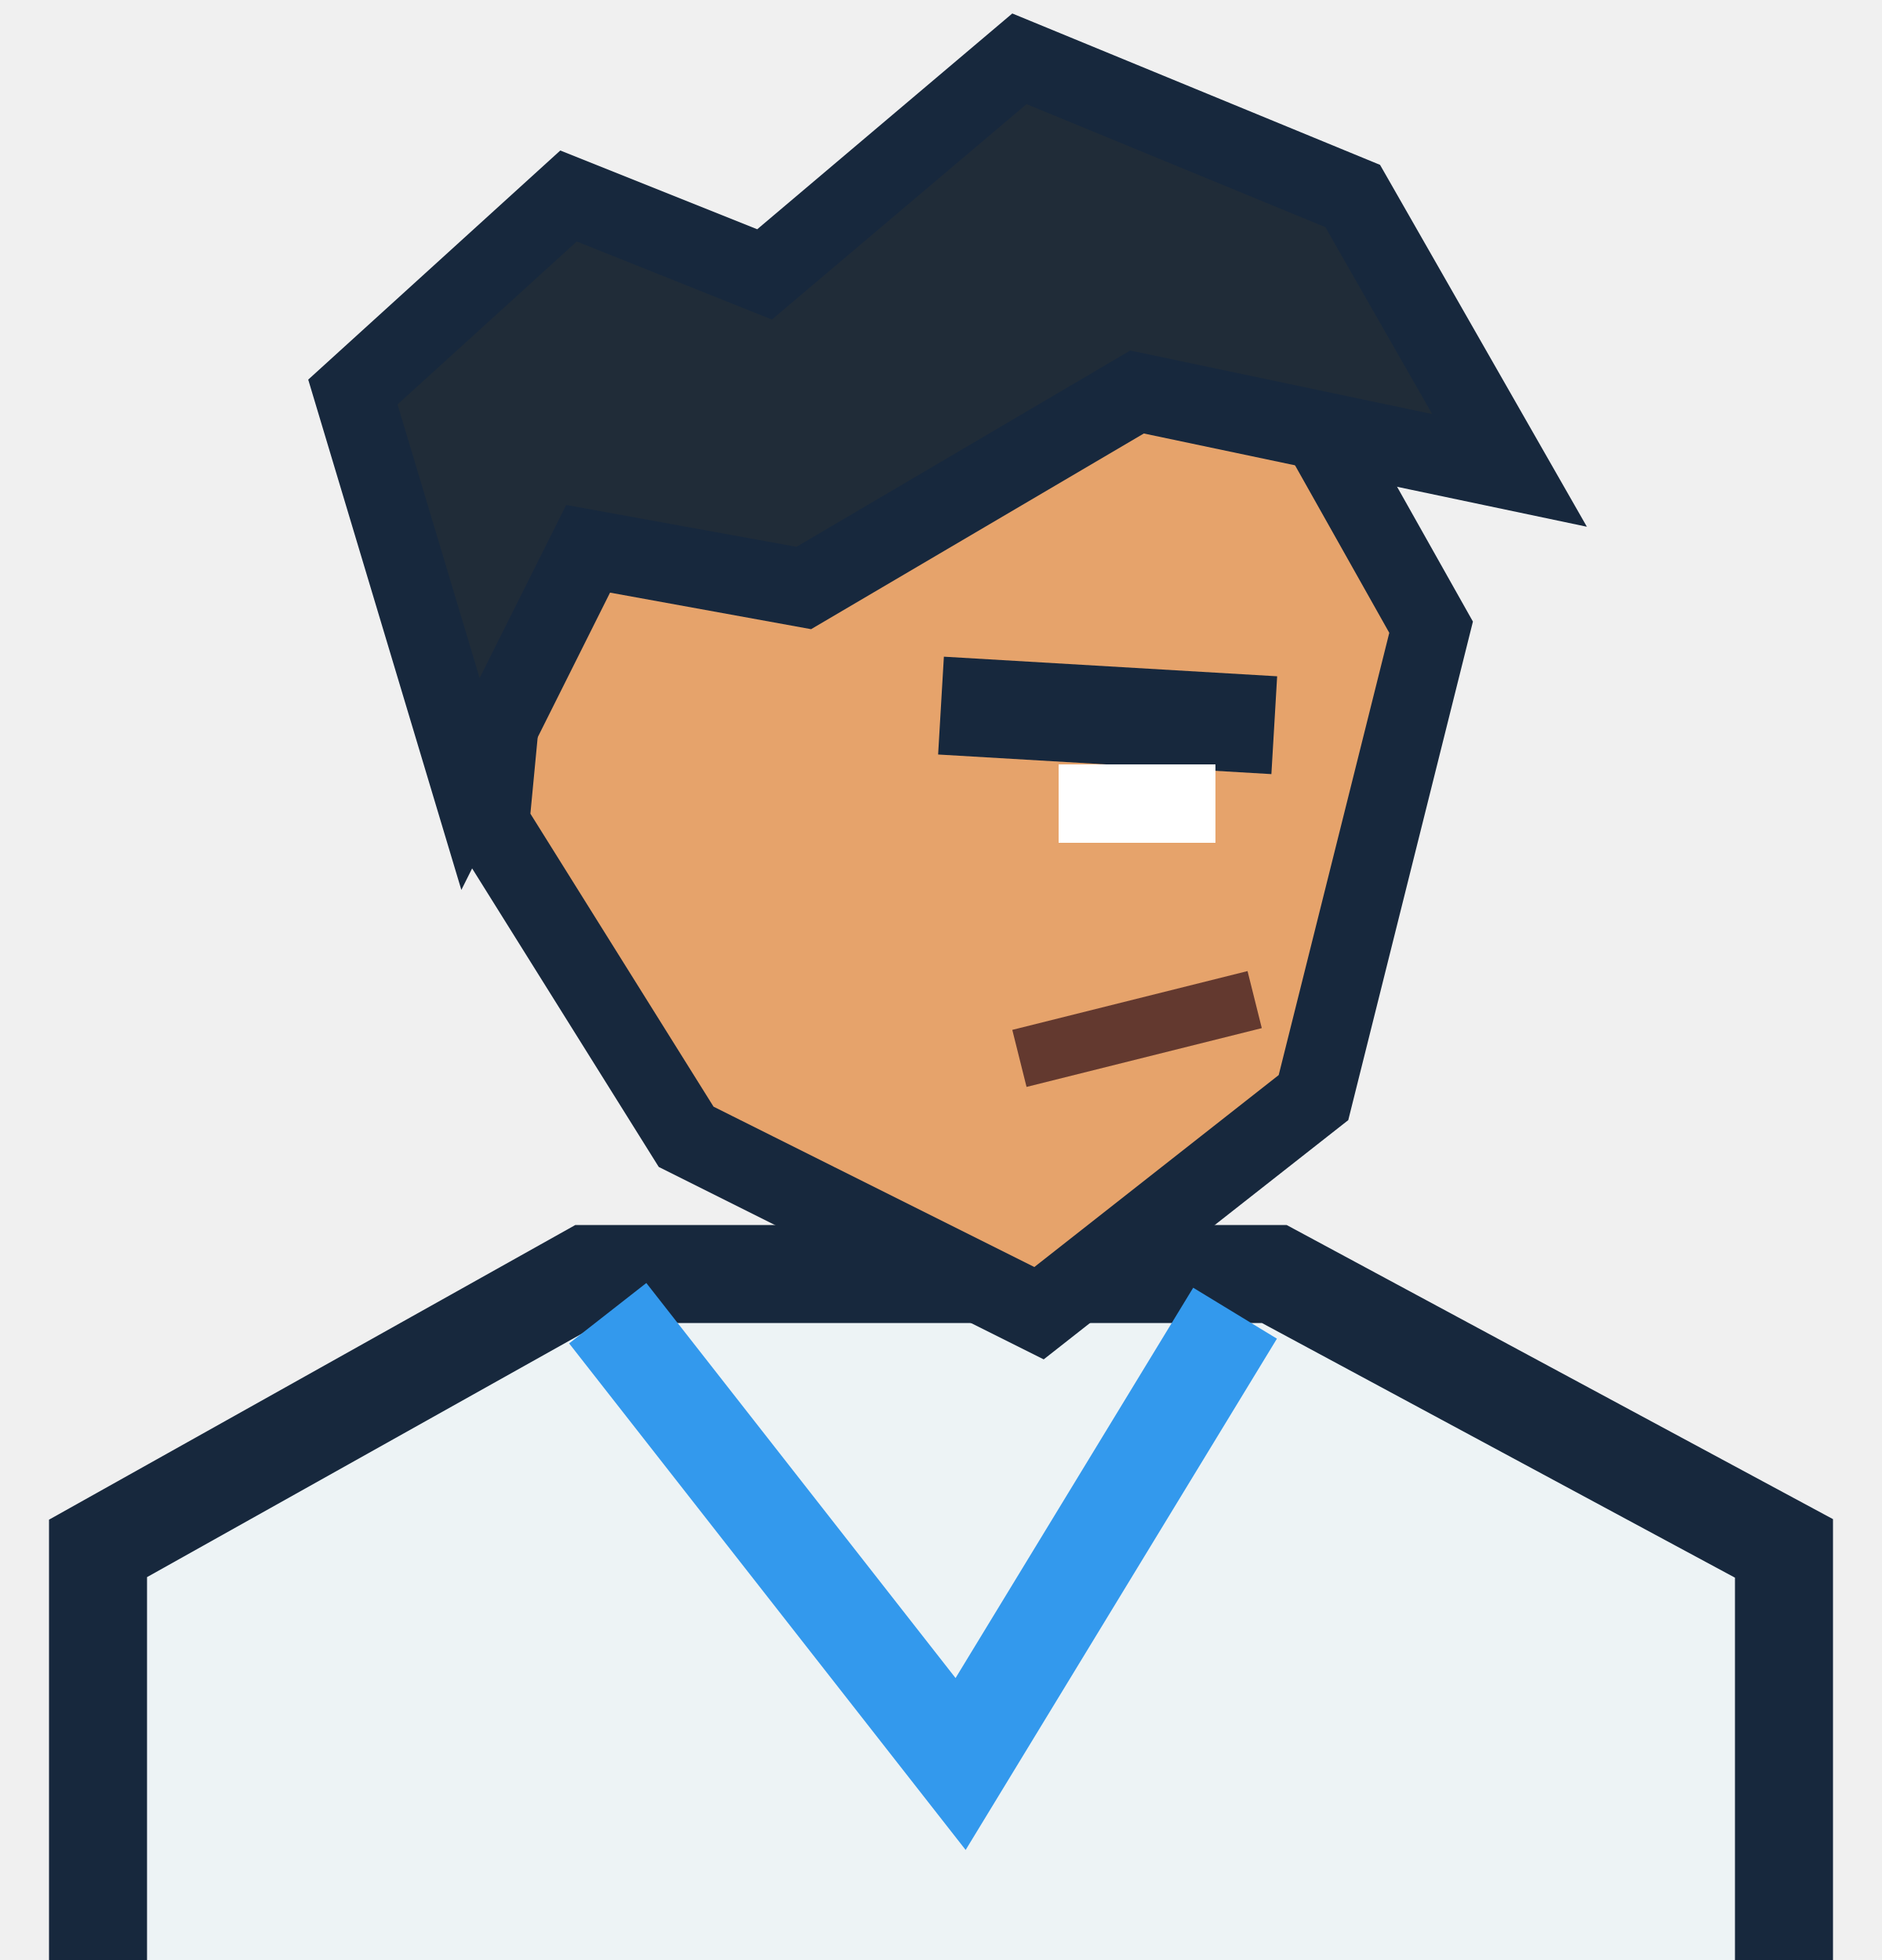
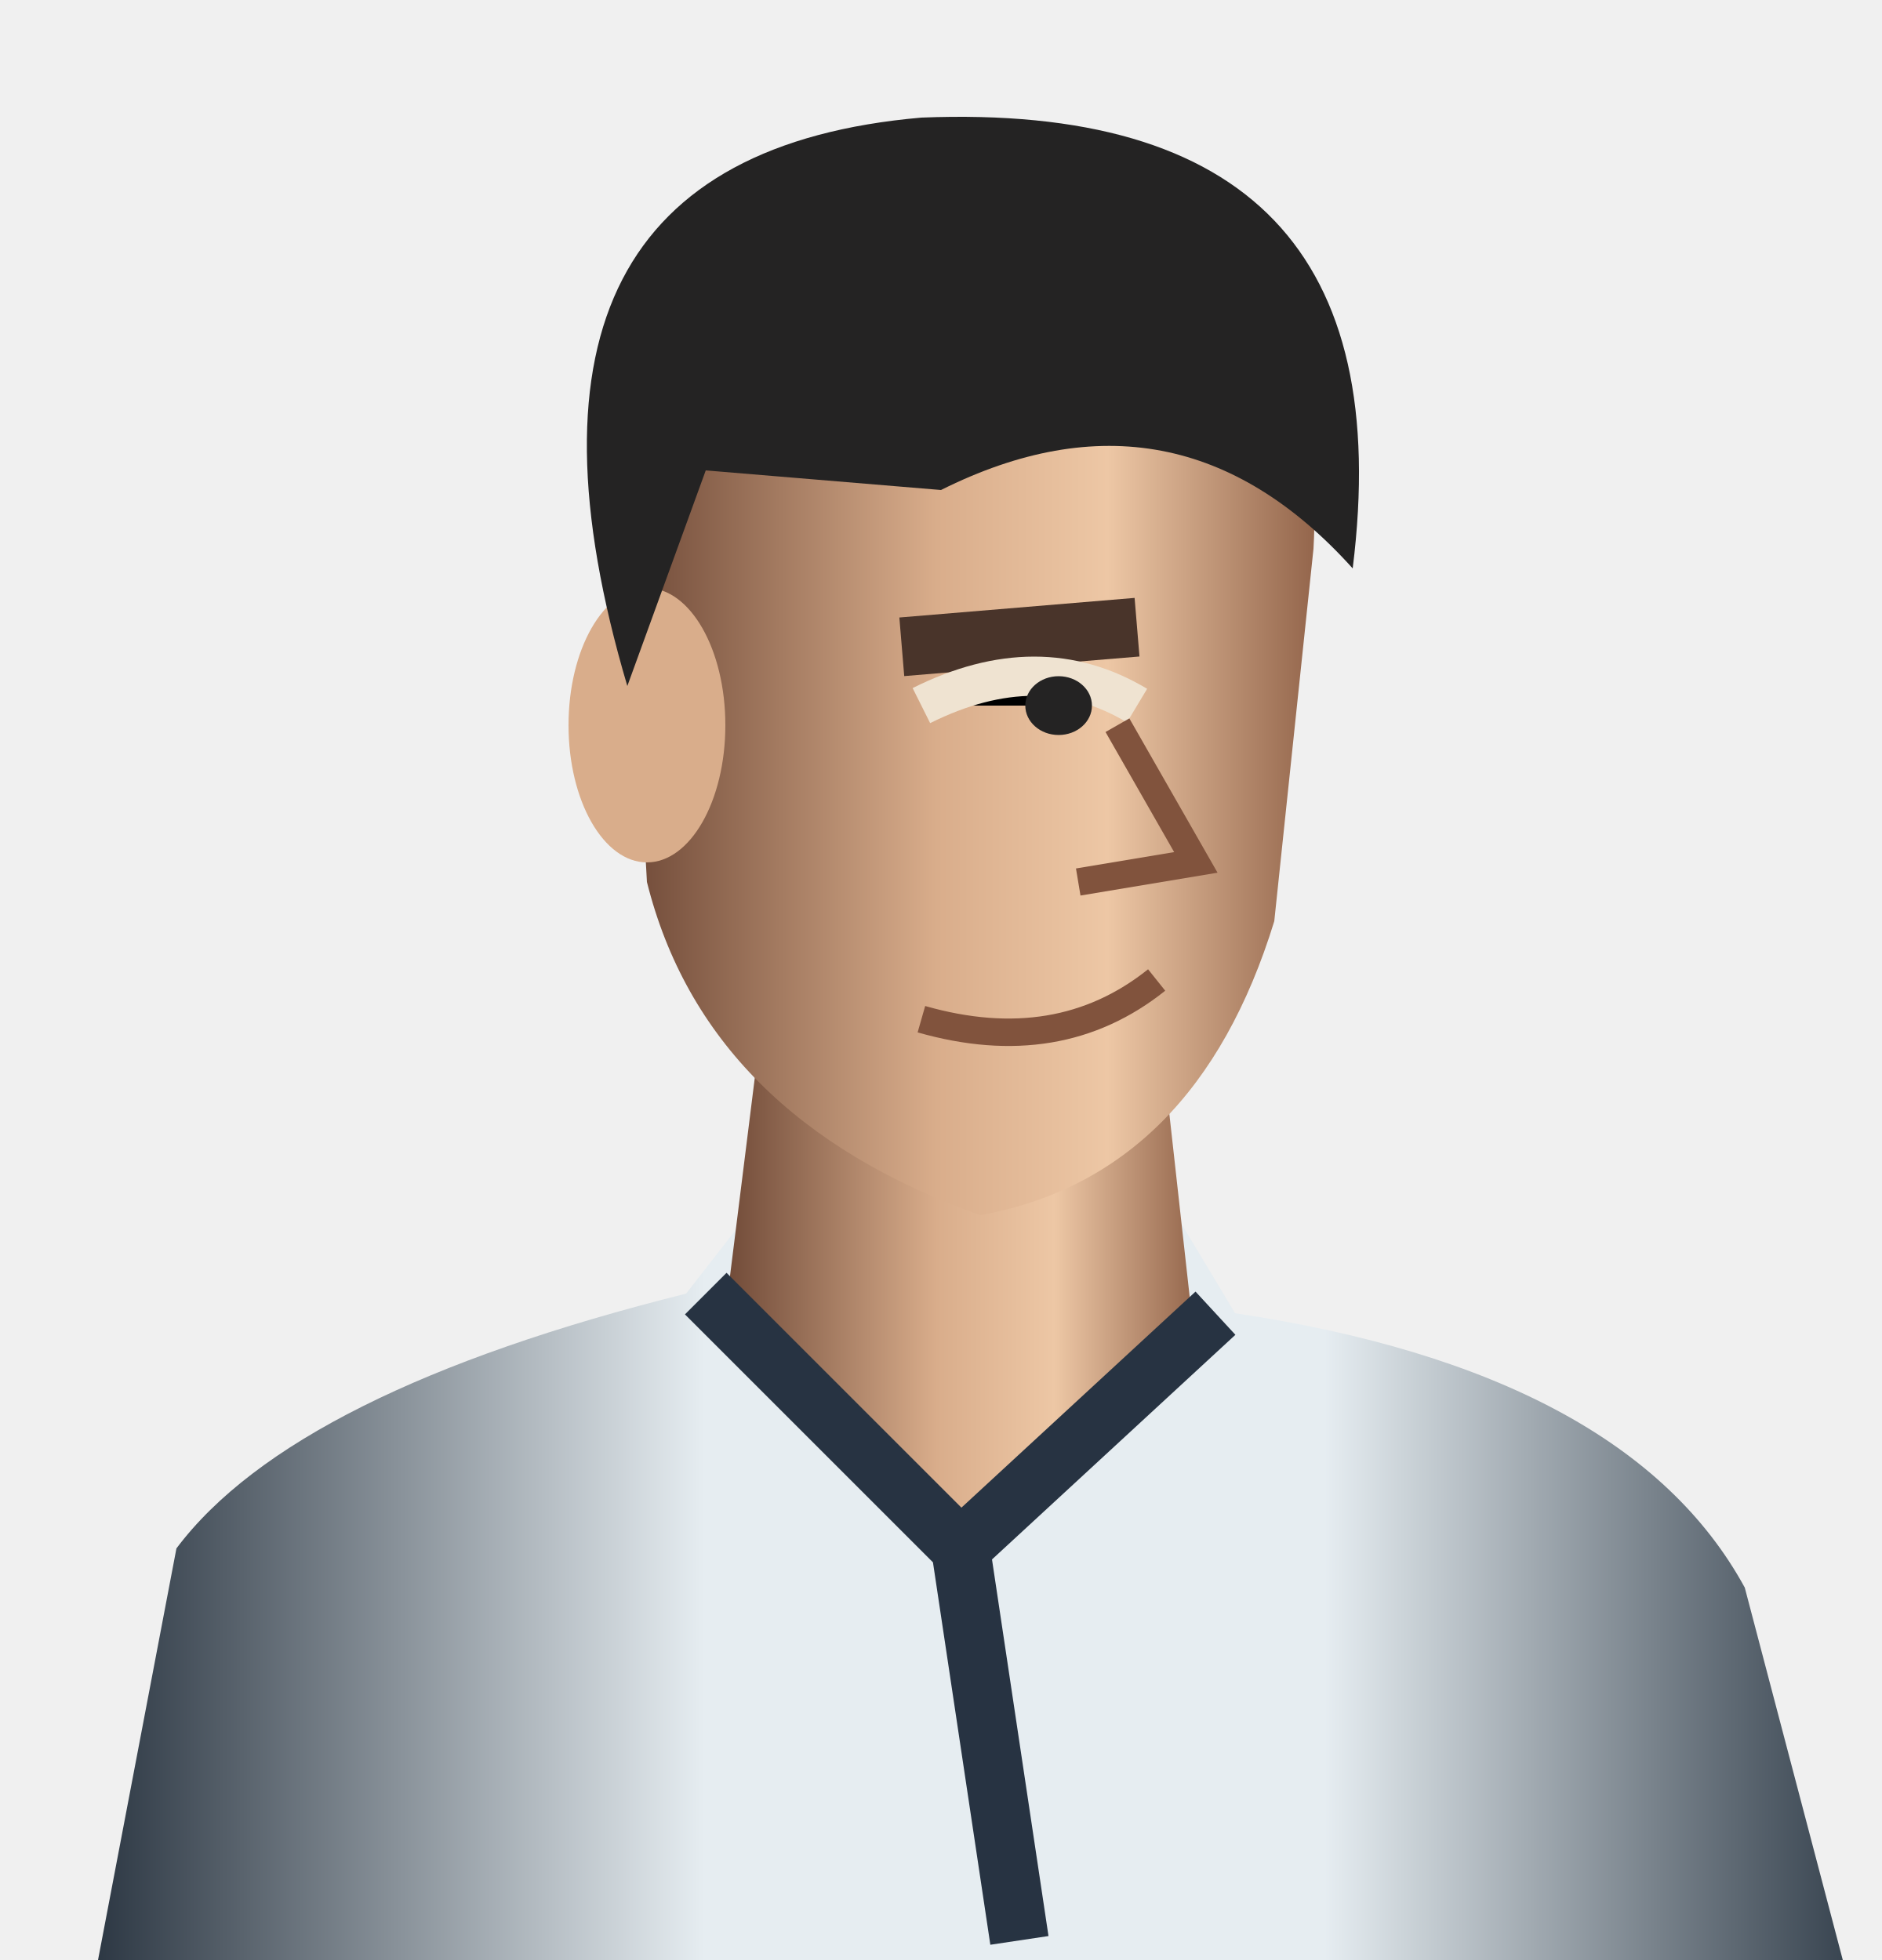
<svg xmlns="http://www.w3.org/2000/svg" viewBox="0 0 96 100">
-   <path d="M5 100V79L30 65H65L91 79V100" fill="#edf3f5" stroke="#17283d" stroke-width="5" />
-   <path d="M31 67L49 90L63 67" fill="none" stroke="#3399ed" stroke-width="5" />
-   <path d="M27 21L64 16L73 32L67 56L53 67L35 58L25 42Z" fill="#e6a36b" stroke="#17283d" stroke-width="4" />
-   <path d="M24 40L18 20L29 10L39 14L52 3L69 10L77 24L58 20L41 30L30 28Z" fill="#202c38" stroke="#17283d" stroke-width="4" />
-   <path d="M48 36L65 37" stroke="#17283d" stroke-width="5" />
-   <path d="M54 39H62V43H54Z" fill="white" />
-   <path d="M52 54L64 51" stroke="#63392f" stroke-width="3" />
+   <defs>
+     <linearGradient id="skin">
+       <stop stop-color="#704a38" />
+       <stop offset=".45" stop-color="#d9ad8b" />
+       <stop offset=".7" stop-color="#edc7a5" />
+       <stop offset="1" stop-color="#94664c" />
+     </linearGradient>
+     <linearGradient id="cloth">
+       <stop stop-color="#293440" />
+       <stop offset=".35" stop-color="#e6edf1" />
+       <stop offset=".7" stop-color="#e6edf1" />
+       <stop offset="1" stop-color="#35414d" />
+     </linearGradient>
+   </defs>
+   <path d="M5 100L9 79Q15 71 35 66L42 57H57L63 67Q83 70 89 81L94 100Z" fill="url(#cloth)" />
+   <path d="M39 51H59L61 69L49 78L37 67Z" fill="url(#skin)" />
+   <path d="M32 27Q32 10 49 10Q68 10 67 28L65 47Q61 60 50 62Q36 57 33 45Z" fill="url(#skin)" />
+   <ellipse cx="33" cy="37" rx="4" ry="7" fill="#d9ad8b" />
+   <path d="M32 35Q24 8 47 6Q72 5 69 29Q60 19 48 25L36 24Z" fill="#242323" />
+   <path d="M46 33L58 32" stroke="#49342a" stroke-width="3" />
+   <path d="M47 36Q53 33 58 36" stroke="#efe3d1" stroke-width="2" />
+   <ellipse cx="54" cy="36" rx="1.7" ry="1.5" fill="#242323" />
+   <path d="M57 37L61 44L55 45M47 52Q54 54 59 50" fill="none" stroke="#81533d" stroke-width="1.4" />
+   <path d="M36 66L49 79L62 67M49 79L52 99" fill="none" stroke="#273342" stroke-width="3" />
</svg>
